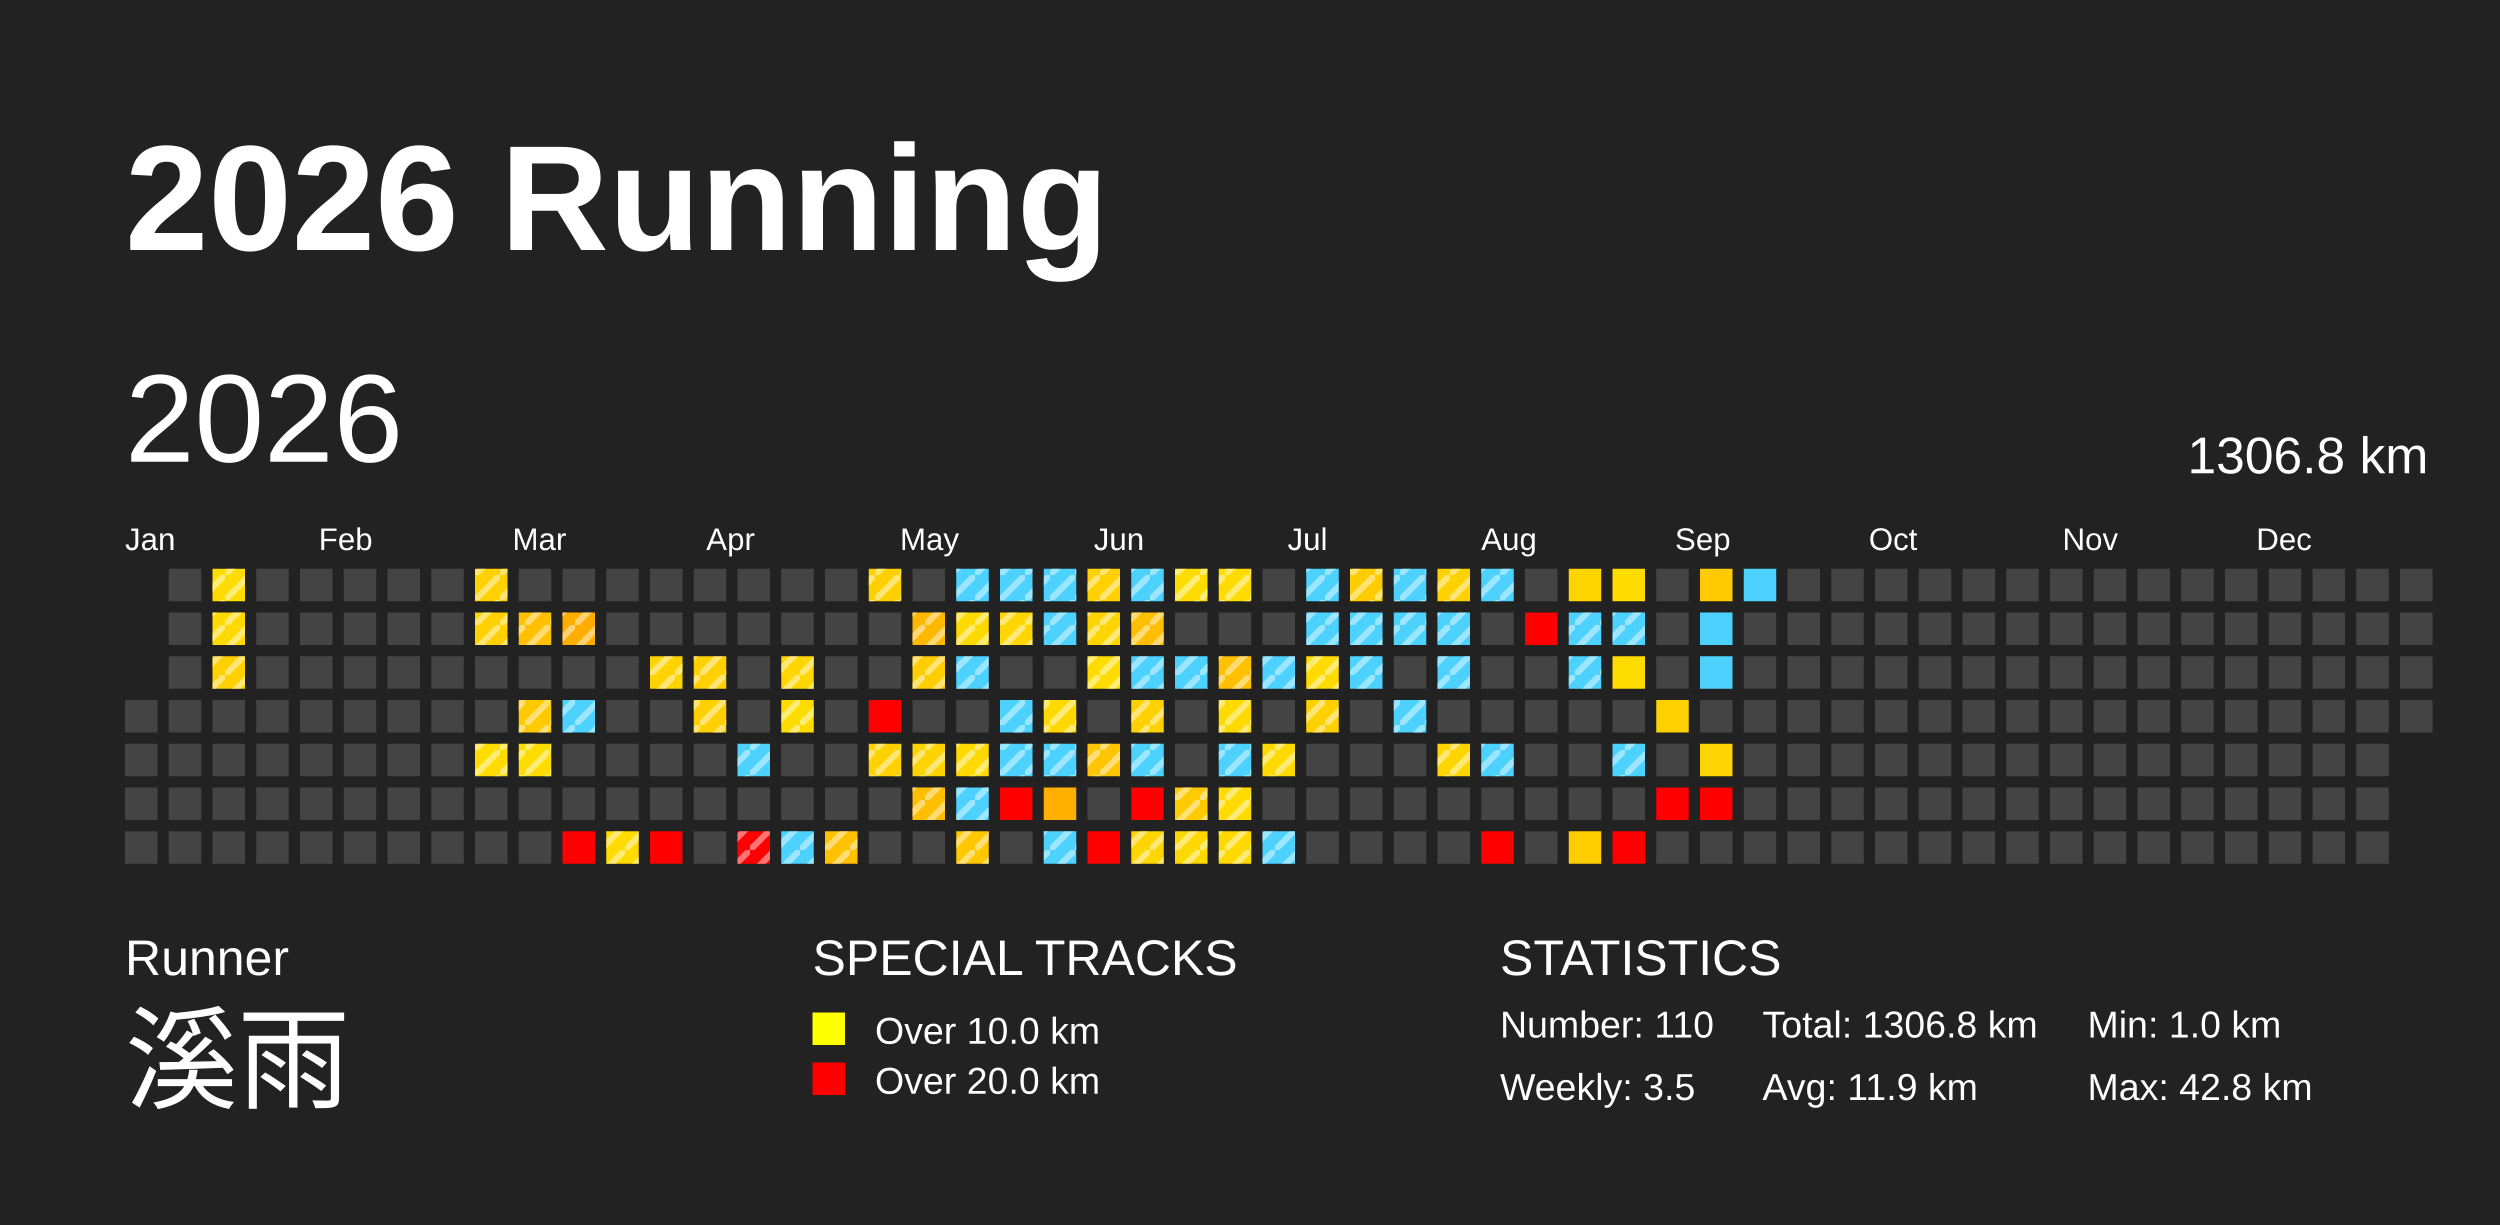
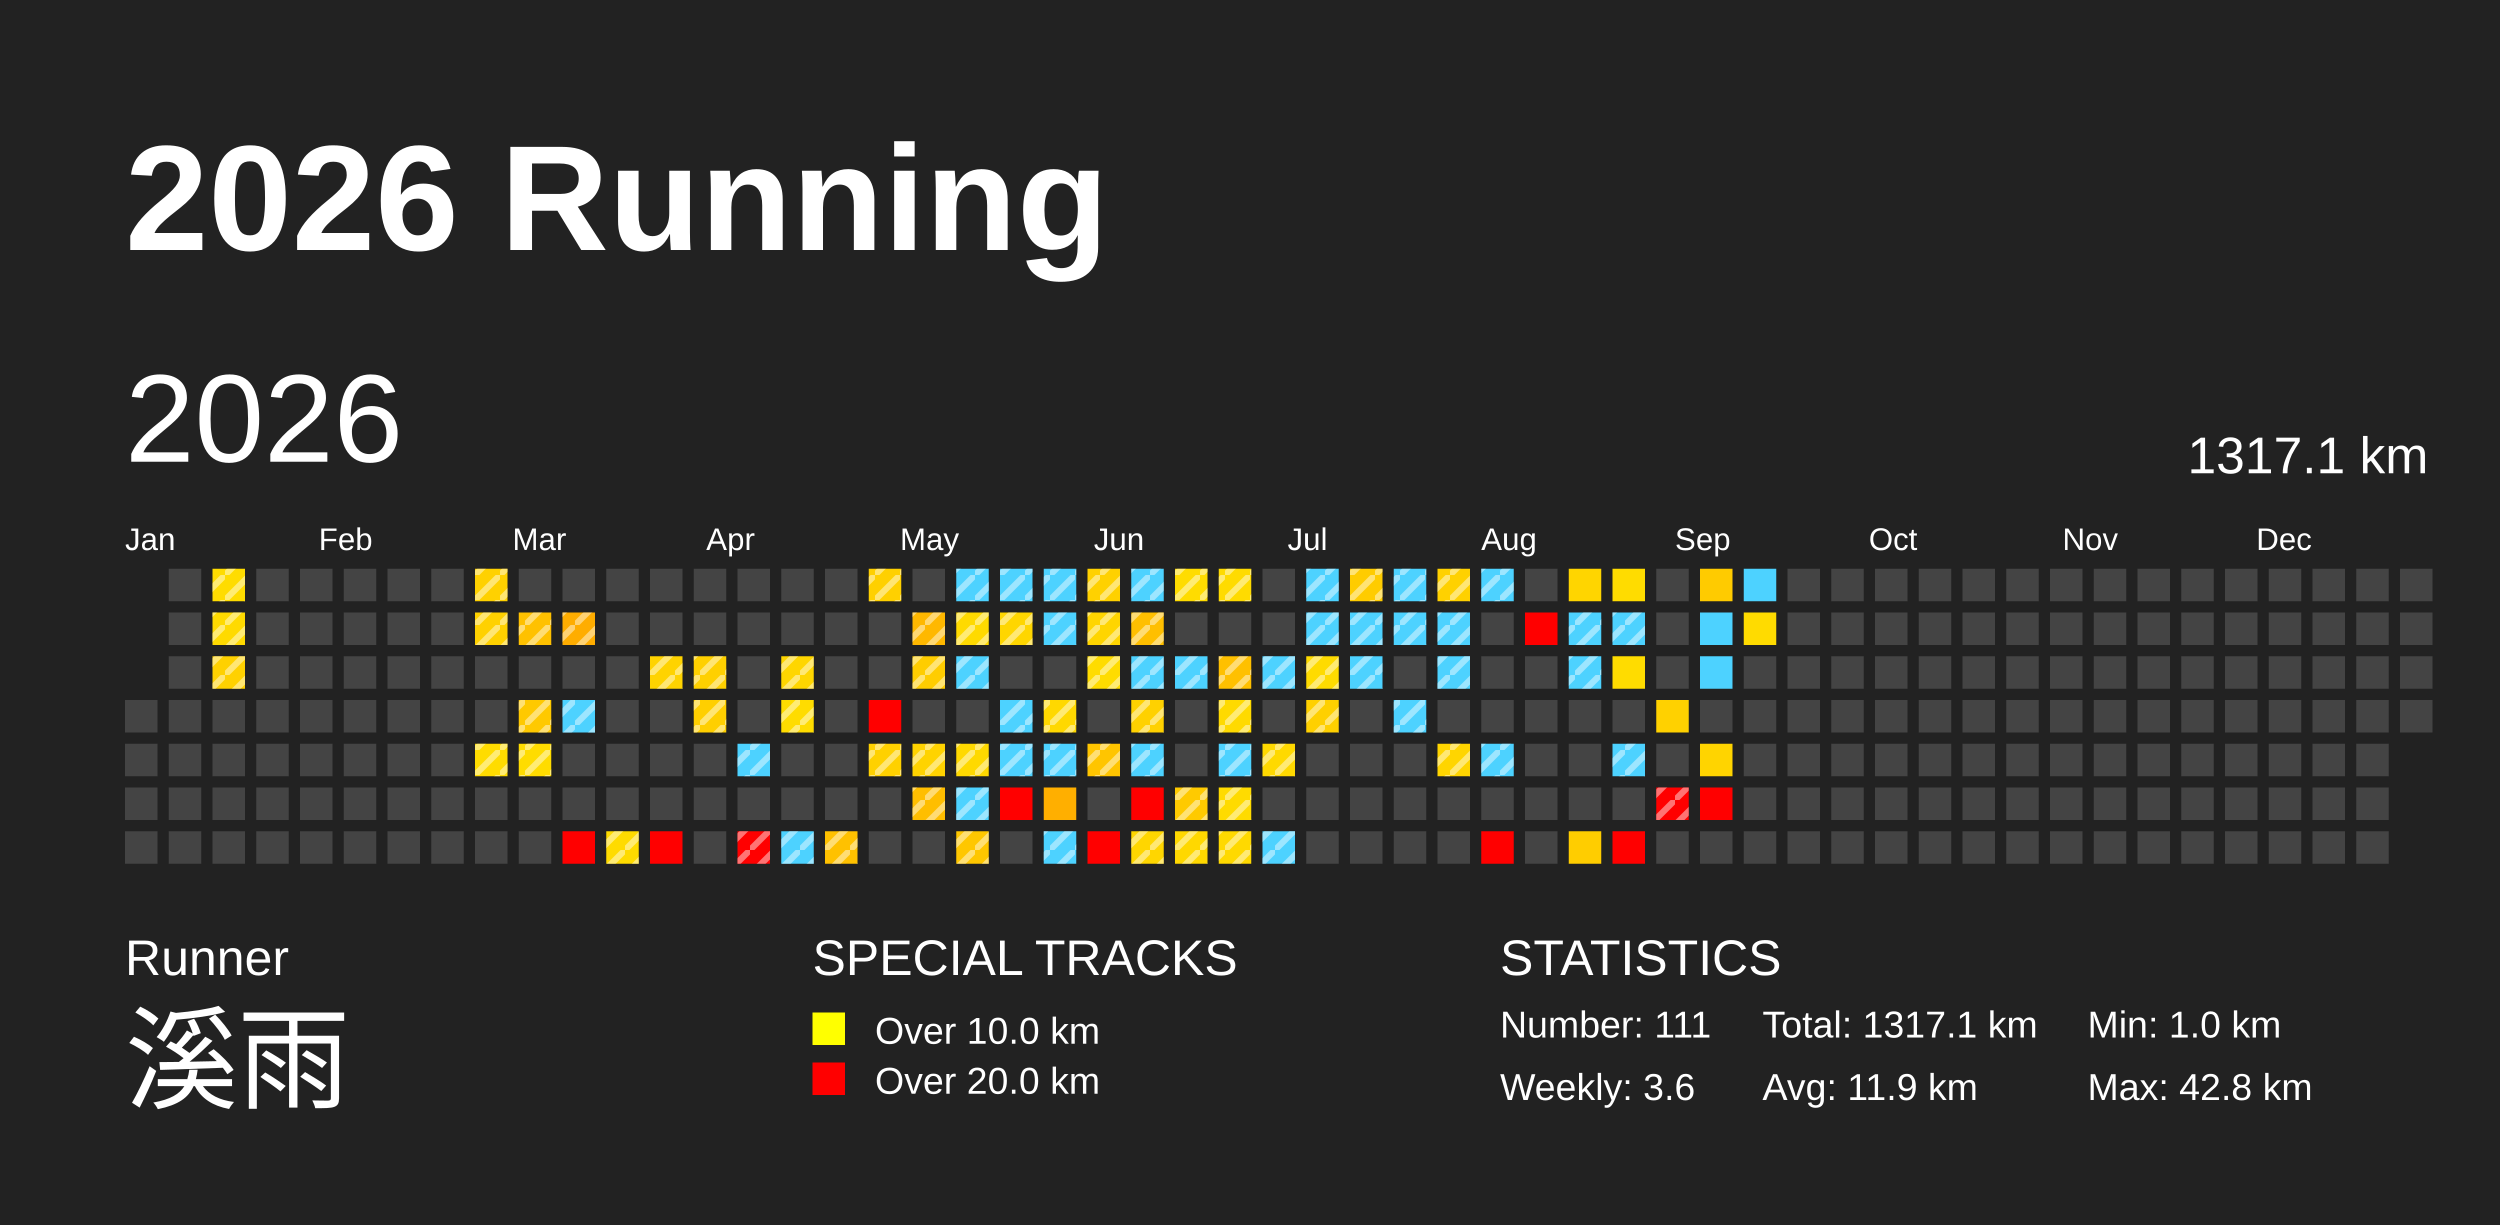
<svg xmlns="http://www.w3.org/2000/svg" baseProfile="full" height="98mm" version="1.1" viewBox="0,0,200,98" width="200mm">
  <defs>
    <pattern height="2" id="indoor-stripe" patternUnits="userSpaceOnUse" width="2">
      <line stroke="white" stroke-opacity="0.45" stroke-width="0.5" x1="0" x2="2" y1="2" y2="0" />
    </pattern>
  </defs>
  <rect fill="#222222" height="98" width="200" x="0" y="0" />
  <text fill="#FFFFFF" style="font-size:12px; font-family:Arial; font-weight:bold;" x="10" y="20">2026 Running</text>
  <text fill="#FFFFFF" style="font-size:4px; font-family:Arial" x="10" y="78">Runner</text>
  <text fill="#FFFFFF" style="font-size:9px; font-family:Arial" x="10" y="88">溪雨</text>
  <text fill="#FFFFFF" style="font-size:4px; font-family:Arial" x="65" y="78">SPECIAL TRACKS</text>
  <rect fill="yellow" height="2.6" width="2.6" x="65" y="81" />
  <text fill="#FFFFFF" style="font-size:3px; font-family:Arial" x="70" y="83.5">Over 10.0 km</text>
  <rect fill="red" height="2.6" width="2.6" x="65" y="85" />
  <text fill="#FFFFFF" style="font-size:3px; font-family:Arial" x="70" y="87.5">Over 20.0 km</text>
  <text fill="#FFFFFF" style="font-size:4px; font-family:Arial" x="120" y="78">STATISTICS</text>
-   <text fill="#FFFFFF" style="font-size:3px; font-family:Arial" x="120" y="83">Number: 110</text>
-   <text fill="#FFFFFF" style="font-size:3px; font-family:Arial" x="120" y="88">Weekly: 3.5</text>
-   <text fill="#FFFFFF" style="font-size:3px; font-family:Arial" x="141" y="83">Total: 1306.8 km</text>
+   <text fill="#FFFFFF" style="font-size:3px; font-family:Arial" x="120" y="83">Number: 111</text>
+   <text fill="#FFFFFF" style="font-size:3px; font-family:Arial" x="120" y="88">Weekly: 3.6</text>
+   <text fill="#FFFFFF" style="font-size:3px; font-family:Arial" x="141" y="83">Total: 1317.1 km</text>
  <text fill="#FFFFFF" style="font-size:3px; font-family:Arial" x="141" y="88">Avg: 11.9 km</text>
  <text fill="#FFFFFF" style="font-size:3px; font-family:Arial" x="167" y="83">Min: 1.0 km</text>
  <text fill="#FFFFFF" style="font-size:3px; font-family:Arial" x="167" y="88">Max: 42.8 km</text>
  <text dominant-baseline="hanging" fill="#FFFFFF" style="font-size:10.0px; font-family:Arial;" x="10" y="30">2026</text>
-   <text dominant-baseline="hanging" fill="#FFFFFF" style="font-size:4.125px; font-family:Arial;" x="175" y="35">1306.8 km</text>
+   <text dominant-baseline="hanging" fill="#FFFFFF" style="font-size:4.125px; font-family:Arial;" x="175" y="35">1317.1 km</text>
  <text fill="#FFFFFF" style="font-size:2.5px; font-family:Arial" x="10.0" y="44">Jan</text>
  <text fill="#FFFFFF" style="font-size:2.5px; font-family:Arial" x="25.5" y="44">Feb</text>
  <text fill="#FFFFFF" style="font-size:2.5px; font-family:Arial" x="41.0" y="44">Mar</text>
  <text fill="#FFFFFF" style="font-size:2.5px; font-family:Arial" x="56.5" y="44">Apr</text>
  <text fill="#FFFFFF" style="font-size:2.5px; font-family:Arial" x="72.0" y="44">May</text>
  <text fill="#FFFFFF" style="font-size:2.5px; font-family:Arial" x="87.5" y="44">Jun</text>
  <text fill="#FFFFFF" style="font-size:2.5px; font-family:Arial" x="103.0" y="44">Jul</text>
  <text fill="#FFFFFF" style="font-size:2.5px; font-family:Arial" x="118.5" y="44">Aug</text>
  <text fill="#FFFFFF" style="font-size:2.5px; font-family:Arial" x="134.0" y="44">Sep</text>
  <text fill="#FFFFFF" style="font-size:2.5px; font-family:Arial" x="149.5" y="44">Oct</text>
  <text fill="#FFFFFF" style="font-size:2.5px; font-family:Arial" x="165.0" y="44">Nov</text>
  <text fill="#FFFFFF" style="font-size:2.5px; font-family:Arial" x="180.5" y="44">Dec</text>
  <rect fill="#444444" height="2.6" width="2.6" x="10.0" y="56.0" />
  <rect fill="#444444" height="2.6" width="2.6" x="10.0" y="59.5" />
  <rect fill="#444444" height="2.6" width="2.6" x="10.0" y="63.0" />
  <rect fill="#444444" height="2.6" width="2.6" x="10.0" y="66.5" />
  <rect fill="#444444" height="2.6" width="2.6" x="13.5" y="45.5" />
  <rect fill="#444444" height="2.6" width="2.6" x="13.5" y="49.0" />
  <rect fill="#444444" height="2.6" width="2.6" x="13.5" y="52.5" />
  <rect fill="#444444" height="2.6" width="2.6" x="13.5" y="56.0" />
  <rect fill="#444444" height="2.6" width="2.6" x="13.5" y="59.5" />
  <rect fill="#444444" height="2.6" width="2.6" x="13.5" y="63.0" />
  <rect fill="#444444" height="2.6" width="2.6" x="13.5" y="66.5" />
  <rect fill="#ffdc00" height="2.6" width="2.6" x="17.0" y="45.5" />
  <rect fill="url(#indoor-stripe)" height="2.6" style="pointer-events: none;" width="2.6" x="17.0" y="45.5" />
  <rect fill="#ffda00" height="2.6" width="2.6" x="17.0" y="49.0" />
  <rect fill="url(#indoor-stripe)" height="2.6" style="pointer-events: none;" width="2.6" x="17.0" y="49.0" />
  <rect fill="#ffd100" height="2.6" width="2.6" x="17.0" y="52.5" />
  <rect fill="url(#indoor-stripe)" height="2.6" style="pointer-events: none;" width="2.6" x="17.0" y="52.5" />
  <rect fill="#444444" height="2.6" width="2.6" x="17.0" y="56.0" />
  <rect fill="#444444" height="2.6" width="2.6" x="17.0" y="59.5" />
  <rect fill="#444444" height="2.6" width="2.6" x="17.0" y="63.0" />
  <rect fill="#444444" height="2.6" width="2.6" x="17.0" y="66.5" />
  <rect fill="#444444" height="2.6" width="2.6" x="20.5" y="45.5" />
  <rect fill="#444444" height="2.6" width="2.6" x="20.5" y="49.0" />
  <rect fill="#444444" height="2.6" width="2.6" x="20.5" y="52.5" />
  <rect fill="#444444" height="2.6" width="2.6" x="20.5" y="56.0" />
  <rect fill="#444444" height="2.6" width="2.6" x="20.5" y="59.5" />
  <rect fill="#444444" height="2.6" width="2.6" x="20.5" y="63.0" />
  <rect fill="#444444" height="2.6" width="2.6" x="20.5" y="66.5" />
  <rect fill="#444444" height="2.6" width="2.6" x="24.0" y="45.5" />
  <rect fill="#444444" height="2.6" width="2.6" x="24.0" y="49.0" />
  <rect fill="#444444" height="2.6" width="2.6" x="24.0" y="52.5" />
  <rect fill="#444444" height="2.6" width="2.6" x="24.0" y="56.0" />
  <rect fill="#444444" height="2.6" width="2.6" x="24.0" y="59.5" />
  <rect fill="#444444" height="2.6" width="2.6" x="24.0" y="63.0" />
  <rect fill="#444444" height="2.6" width="2.6" x="24.0" y="66.5" />
  <rect fill="#444444" height="2.6" width="2.6" x="27.5" y="45.5" />
  <rect fill="#444444" height="2.6" width="2.6" x="27.5" y="49.0" />
  <rect fill="#444444" height="2.6" width="2.6" x="27.5" y="52.5" />
  <rect fill="#444444" height="2.6" width="2.6" x="27.5" y="56.0" />
  <rect fill="#444444" height="2.6" width="2.6" x="27.5" y="59.5" />
  <rect fill="#444444" height="2.6" width="2.6" x="27.5" y="63.0" />
  <rect fill="#444444" height="2.6" width="2.6" x="27.5" y="66.5" />
  <rect fill="#444444" height="2.6" width="2.6" x="31.0" y="45.5" />
  <rect fill="#444444" height="2.6" width="2.6" x="31.0" y="49.0" />
  <rect fill="#444444" height="2.6" width="2.6" x="31.0" y="52.5" />
  <rect fill="#444444" height="2.6" width="2.6" x="31.0" y="56.0" />
  <rect fill="#444444" height="2.6" width="2.6" x="31.0" y="59.5" />
  <rect fill="#444444" height="2.6" width="2.6" x="31.0" y="63.0" />
  <rect fill="#444444" height="2.6" width="2.6" x="31.0" y="66.5" />
  <rect fill="#444444" height="2.6" width="2.6" x="34.5" y="45.5" />
  <rect fill="#444444" height="2.6" width="2.6" x="34.5" y="49.0" />
  <rect fill="#444444" height="2.6" width="2.6" x="34.5" y="52.5" />
  <rect fill="#444444" height="2.6" width="2.6" x="34.5" y="56.0" />
  <rect fill="#444444" height="2.6" width="2.6" x="34.5" y="59.5" />
  <rect fill="#444444" height="2.6" width="2.6" x="34.5" y="63.0" />
  <rect fill="#444444" height="2.6" width="2.6" x="34.5" y="66.5" />
  <rect fill="#ffd100" height="2.6" width="2.6" x="38.0" y="45.5" />
  <rect fill="url(#indoor-stripe)" height="2.6" style="pointer-events: none;" width="2.6" x="38.0" y="45.5" />
  <rect fill="#ffd100" height="2.6" width="2.6" x="38.0" y="49.0" />
  <rect fill="url(#indoor-stripe)" height="2.6" style="pointer-events: none;" width="2.6" x="38.0" y="49.0" />
  <rect fill="#444444" height="2.6" width="2.6" x="38.0" y="52.5" />
  <rect fill="#444444" height="2.6" width="2.6" x="38.0" y="56.0" />
  <rect fill="#ffdc00" height="2.6" width="2.6" x="38.0" y="59.5" />
  <rect fill="url(#indoor-stripe)" height="2.6" style="pointer-events: none;" width="2.6" x="38.0" y="59.5" />
  <rect fill="#444444" height="2.6" width="2.6" x="38.0" y="63.0" />
  <rect fill="#444444" height="2.6" width="2.6" x="38.0" y="66.5" />
  <rect fill="#444444" height="2.6" width="2.6" x="41.5" y="45.5" />
  <rect fill="#ffc100" height="2.6" width="2.6" x="41.5" y="49.0" />
  <rect fill="url(#indoor-stripe)" height="2.6" style="pointer-events: none;" width="2.6" x="41.5" y="49.0" />
  <rect fill="#444444" height="2.6" width="2.6" x="41.5" y="52.5" />
  <rect fill="#ffc900" height="2.6" width="2.6" x="41.5" y="56.0" />
  <rect fill="url(#indoor-stripe)" height="2.6" style="pointer-events: none;" width="2.6" x="41.5" y="56.0" />
  <rect fill="#ffdc00" height="2.6" width="2.6" x="41.5" y="59.5" />
  <rect fill="url(#indoor-stripe)" height="2.6" style="pointer-events: none;" width="2.6" x="41.5" y="59.5" />
  <rect fill="#444444" height="2.6" width="2.6" x="41.5" y="63.0" />
  <rect fill="#444444" height="2.6" width="2.6" x="41.5" y="66.5" />
  <rect fill="#444444" height="2.6" width="2.6" x="45.0" y="45.5" />
  <rect fill="#ffad00" height="2.6" width="2.6" x="45.0" y="49.0" />
  <rect fill="url(#indoor-stripe)" height="2.6" style="pointer-events: none;" width="2.6" x="45.0" y="49.0" />
  <rect fill="#444444" height="2.6" width="2.6" x="45.0" y="52.5" />
  <rect fill="#4dd2ff" height="2.6" width="2.6" x="45.0" y="56.0" />
  <rect fill="url(#indoor-stripe)" height="2.6" style="pointer-events: none;" width="2.6" x="45.0" y="56.0" />
  <rect fill="#444444" height="2.6" width="2.6" x="45.0" y="59.5" />
  <rect fill="#444444" height="2.6" width="2.6" x="45.0" y="63.0" />
  <rect fill="red" height="2.6" width="2.6" x="45.0" y="66.5" />
  <rect fill="#444444" height="2.6" width="2.6" x="48.5" y="45.5" />
  <rect fill="#444444" height="2.6" width="2.6" x="48.5" y="49.0" />
  <rect fill="#444444" height="2.6" width="2.6" x="48.5" y="52.5" />
  <rect fill="#444444" height="2.6" width="2.6" x="48.5" y="56.0" />
  <rect fill="#444444" height="2.6" width="2.6" x="48.5" y="59.5" />
  <rect fill="#444444" height="2.6" width="2.6" x="48.5" y="63.0" />
  <rect fill="#ffdb00" height="2.6" width="2.6" x="48.5" y="66.5" />
  <rect fill="url(#indoor-stripe)" height="2.6" style="pointer-events: none;" width="2.6" x="48.5" y="66.5" />
  <rect fill="#444444" height="2.6" width="2.6" x="52.0" y="45.5" />
  <rect fill="#444444" height="2.6" width="2.6" x="52.0" y="49.0" />
  <rect fill="#ffd300" height="2.6" width="2.6" x="52.0" y="52.5" />
  <rect fill="url(#indoor-stripe)" height="2.6" style="pointer-events: none;" width="2.6" x="52.0" y="52.5" />
  <rect fill="#444444" height="2.6" width="2.6" x="52.0" y="56.0" />
  <rect fill="#444444" height="2.6" width="2.6" x="52.0" y="59.5" />
  <rect fill="#444444" height="2.6" width="2.6" x="52.0" y="63.0" />
  <rect fill="red" height="2.6" width="2.6" x="52.0" y="66.5" />
  <rect fill="#444444" height="2.6" width="2.6" x="55.5" y="45.5" />
  <rect fill="#444444" height="2.6" width="2.6" x="55.5" y="49.0" />
  <rect fill="#ffd000" height="2.6" width="2.6" x="55.5" y="52.5" />
  <rect fill="url(#indoor-stripe)" height="2.6" style="pointer-events: none;" width="2.6" x="55.5" y="52.5" />
  <rect fill="#ffcf00" height="2.6" width="2.6" x="55.5" y="56.0" />
  <rect fill="url(#indoor-stripe)" height="2.6" style="pointer-events: none;" width="2.6" x="55.5" y="56.0" />
  <rect fill="#444444" height="2.6" width="2.6" x="55.5" y="59.5" />
  <rect fill="#444444" height="2.6" width="2.6" x="55.5" y="63.0" />
  <rect fill="#444444" height="2.6" width="2.6" x="55.5" y="66.5" />
  <rect fill="#444444" height="2.6" width="2.6" x="59.0" y="45.5" />
  <rect fill="#444444" height="2.6" width="2.6" x="59.0" y="49.0" />
  <rect fill="#444444" height="2.6" width="2.6" x="59.0" y="52.5" />
  <rect fill="#444444" height="2.6" width="2.6" x="59.0" y="56.0" />
  <rect fill="#4dd2ff" height="2.6" width="2.6" x="59.0" y="59.5" />
  <rect fill="url(#indoor-stripe)" height="2.6" style="pointer-events: none;" width="2.6" x="59.0" y="59.5" />
  <rect fill="#444444" height="2.6" width="2.6" x="59.0" y="63.0" />
  <rect fill="red" height="2.6" width="2.6" x="59.0" y="66.5" />
  <rect fill="url(#indoor-stripe)" height="2.6" style="pointer-events: none;" width="2.6" x="59.0" y="66.5" />
  <rect fill="#444444" height="2.6" width="2.6" x="62.5" y="45.5" />
  <rect fill="#444444" height="2.6" width="2.6" x="62.5" y="49.0" />
  <rect fill="#ffd600" height="2.6" width="2.6" x="62.5" y="52.5" />
  <rect fill="url(#indoor-stripe)" height="2.6" style="pointer-events: none;" width="2.6" x="62.5" y="52.5" />
  <rect fill="#ffdc00" height="2.6" width="2.6" x="62.5" y="56.0" />
  <rect fill="url(#indoor-stripe)" height="2.6" style="pointer-events: none;" width="2.6" x="62.5" y="56.0" />
  <rect fill="#444444" height="2.6" width="2.6" x="62.5" y="59.5" />
  <rect fill="#444444" height="2.6" width="2.6" x="62.5" y="63.0" />
  <rect fill="#4dd2ff" height="2.6" width="2.6" x="62.5" y="66.5" />
  <rect fill="url(#indoor-stripe)" height="2.6" style="pointer-events: none;" width="2.6" x="62.5" y="66.5" />
  <rect fill="#444444" height="2.6" width="2.6" x="66.0" y="45.5" />
  <rect fill="#444444" height="2.6" width="2.6" x="66.0" y="49.0" />
  <rect fill="#444444" height="2.6" width="2.6" x="66.0" y="52.5" />
  <rect fill="#444444" height="2.6" width="2.6" x="66.0" y="56.0" />
  <rect fill="#444444" height="2.6" width="2.6" x="66.0" y="59.5" />
  <rect fill="#444444" height="2.6" width="2.6" x="66.0" y="63.0" />
  <rect fill="#ffc100" height="2.6" width="2.6" x="66.0" y="66.5" />
  <rect fill="url(#indoor-stripe)" height="2.6" style="pointer-events: none;" width="2.6" x="66.0" y="66.5" />
  <rect fill="#ffd000" height="2.6" width="2.6" x="69.5" y="45.5" />
  <rect fill="url(#indoor-stripe)" height="2.6" style="pointer-events: none;" width="2.6" x="69.5" y="45.5" />
  <rect fill="#444444" height="2.6" width="2.6" x="69.5" y="49.0" />
  <rect fill="#444444" height="2.6" width="2.6" x="69.5" y="52.5" />
  <rect fill="red" height="2.6" width="2.6" x="69.5" y="56.0" />
  <rect fill="#ffd100" height="2.6" width="2.6" x="69.5" y="59.5" />
  <rect fill="url(#indoor-stripe)" height="2.6" style="pointer-events: none;" width="2.6" x="69.5" y="59.5" />
  <rect fill="#444444" height="2.6" width="2.6" x="69.5" y="63.0" />
  <rect fill="#444444" height="2.6" width="2.6" x="69.5" y="66.5" />
  <rect fill="#444444" height="2.6" width="2.6" x="73.0" y="45.5" />
  <rect fill="#ffb800" height="2.6" width="2.6" x="73.0" y="49.0" />
  <rect fill="url(#indoor-stripe)" height="2.6" style="pointer-events: none;" width="2.6" x="73.0" y="49.0" />
  <rect fill="#ffcd00" height="2.6" width="2.6" x="73.0" y="52.5" />
  <rect fill="url(#indoor-stripe)" height="2.6" style="pointer-events: none;" width="2.6" x="73.0" y="52.5" />
  <rect fill="#444444" height="2.6" width="2.6" x="73.0" y="56.0" />
  <rect fill="#ffd300" height="2.6" width="2.6" x="73.0" y="59.5" />
  <rect fill="url(#indoor-stripe)" height="2.6" style="pointer-events: none;" width="2.6" x="73.0" y="59.5" />
  <rect fill="#ffbe00" height="2.6" width="2.6" x="73.0" y="63.0" />
  <rect fill="url(#indoor-stripe)" height="2.6" style="pointer-events: none;" width="2.6" x="73.0" y="63.0" />
  <rect fill="#444444" height="2.6" width="2.6" x="73.0" y="66.5" />
  <rect fill="#4dd2ff" height="2.6" width="2.6" x="76.5" y="45.5" />
  <rect fill="url(#indoor-stripe)" height="2.6" style="pointer-events: none;" width="2.6" x="76.5" y="45.5" />
  <rect fill="#ffda00" height="2.6" width="2.6" x="76.5" y="49.0" />
  <rect fill="url(#indoor-stripe)" height="2.6" style="pointer-events: none;" width="2.6" x="76.5" y="49.0" />
  <rect fill="#4dd2ff" height="2.6" width="2.6" x="76.5" y="52.5" />
  <rect fill="url(#indoor-stripe)" height="2.6" style="pointer-events: none;" width="2.6" x="76.5" y="52.5" />
  <rect fill="#444444" height="2.6" width="2.6" x="76.5" y="56.0" />
  <rect fill="#ffd900" height="2.6" width="2.6" x="76.5" y="59.5" />
  <rect fill="url(#indoor-stripe)" height="2.6" style="pointer-events: none;" width="2.6" x="76.5" y="59.5" />
  <rect fill="#4dd2ff" height="2.6" width="2.6" x="76.5" y="63.0" />
  <rect fill="url(#indoor-stripe)" height="2.6" style="pointer-events: none;" width="2.6" x="76.5" y="63.0" />
  <rect fill="#ffc700" height="2.6" width="2.6" x="76.5" y="66.5" />
  <rect fill="url(#indoor-stripe)" height="2.6" style="pointer-events: none;" width="2.6" x="76.5" y="66.5" />
  <rect fill="#4dd2ff" height="2.6" width="2.6" x="80.0" y="45.5" />
  <rect fill="url(#indoor-stripe)" height="2.6" style="pointer-events: none;" width="2.6" x="80.0" y="45.5" />
  <rect fill="#ffd600" height="2.6" width="2.6" x="80.0" y="49.0" />
  <rect fill="url(#indoor-stripe)" height="2.6" style="pointer-events: none;" width="2.6" x="80.0" y="49.0" />
  <rect fill="#444444" height="2.6" width="2.6" x="80.0" y="52.5" />
  <rect fill="#4dd2ff" height="2.6" width="2.6" x="80.0" y="56.0" />
  <rect fill="url(#indoor-stripe)" height="2.6" style="pointer-events: none;" width="2.6" x="80.0" y="56.0" />
  <rect fill="#4dd2ff" height="2.6" width="2.6" x="80.0" y="59.5" />
  <rect fill="url(#indoor-stripe)" height="2.6" style="pointer-events: none;" width="2.6" x="80.0" y="59.5" />
  <rect fill="red" height="2.6" width="2.6" x="80.0" y="63.0" />
  <rect fill="#444444" height="2.6" width="2.6" x="80.0" y="66.5" />
  <rect fill="#4dd2ff" height="2.6" width="2.6" x="83.5" y="45.5" />
  <rect fill="url(#indoor-stripe)" height="2.6" style="pointer-events: none;" width="2.6" x="83.5" y="45.5" />
  <rect fill="#4dd2ff" height="2.6" width="2.6" x="83.5" y="49.0" />
  <rect fill="url(#indoor-stripe)" height="2.6" style="pointer-events: none;" width="2.6" x="83.5" y="49.0" />
  <rect fill="#444444" height="2.6" width="2.6" x="83.5" y="52.5" />
  <rect fill="#ffd800" height="2.6" width="2.6" x="83.5" y="56.0" />
  <rect fill="url(#indoor-stripe)" height="2.6" style="pointer-events: none;" width="2.6" x="83.5" y="56.0" />
  <rect fill="#4dd2ff" height="2.6" width="2.6" x="83.5" y="59.5" />
  <rect fill="url(#indoor-stripe)" height="2.6" style="pointer-events: none;" width="2.6" x="83.5" y="59.5" />
  <rect fill="#ffaf00" height="2.6" width="2.6" x="83.5" y="63.0" />
  <rect fill="#4dd2ff" height="2.6" width="2.6" x="83.5" y="66.5" />
  <rect fill="url(#indoor-stripe)" height="2.6" style="pointer-events: none;" width="2.6" x="83.5" y="66.5" />
  <rect fill="#ffd100" height="2.6" width="2.6" x="87.0" y="45.5" />
  <rect fill="url(#indoor-stripe)" height="2.6" style="pointer-events: none;" width="2.6" x="87.0" y="45.5" />
  <rect fill="#ffd500" height="2.6" width="2.6" x="87.0" y="49.0" />
  <rect fill="url(#indoor-stripe)" height="2.6" style="pointer-events: none;" width="2.6" x="87.0" y="49.0" />
  <rect fill="#ffdc00" height="2.6" width="2.6" x="87.0" y="52.5" />
  <rect fill="url(#indoor-stripe)" height="2.6" style="pointer-events: none;" width="2.6" x="87.0" y="52.5" />
  <rect fill="#444444" height="2.6" width="2.6" x="87.0" y="56.0" />
  <rect fill="#ffc500" height="2.6" width="2.6" x="87.0" y="59.5" />
  <rect fill="url(#indoor-stripe)" height="2.6" style="pointer-events: none;" width="2.6" x="87.0" y="59.5" />
  <rect fill="#444444" height="2.6" width="2.6" x="87.0" y="63.0" />
  <rect fill="red" height="2.6" width="2.6" x="87.0" y="66.5" />
  <rect fill="#4dd2ff" height="2.6" width="2.6" x="90.5" y="45.5" />
  <rect fill="url(#indoor-stripe)" height="2.6" style="pointer-events: none;" width="2.6" x="90.5" y="45.5" />
  <rect fill="#ffbf00" height="2.6" width="2.6" x="90.5" y="49.0" />
  <rect fill="url(#indoor-stripe)" height="2.6" style="pointer-events: none;" width="2.6" x="90.5" y="49.0" />
  <rect fill="#4dd2ff" height="2.6" width="2.6" x="90.5" y="52.5" />
  <rect fill="url(#indoor-stripe)" height="2.6" style="pointer-events: none;" width="2.6" x="90.5" y="52.5" />
  <rect fill="#ffd100" height="2.6" width="2.6" x="90.5" y="56.0" />
  <rect fill="url(#indoor-stripe)" height="2.6" style="pointer-events: none;" width="2.6" x="90.5" y="56.0" />
  <rect fill="#4dd2ff" height="2.6" width="2.6" x="90.5" y="59.5" />
  <rect fill="url(#indoor-stripe)" height="2.6" style="pointer-events: none;" width="2.6" x="90.5" y="59.5" />
  <rect fill="red" height="2.6" width="2.6" x="90.5" y="63.0" />
  <rect fill="#ffd600" height="2.6" width="2.6" x="90.5" y="66.5" />
  <rect fill="url(#indoor-stripe)" height="2.6" style="pointer-events: none;" width="2.6" x="90.5" y="66.5" />
  <rect fill="#ffdc00" height="2.6" width="2.6" x="94.0" y="45.5" />
  <rect fill="url(#indoor-stripe)" height="2.6" style="pointer-events: none;" width="2.6" x="94.0" y="45.5" />
  <rect fill="#444444" height="2.6" width="2.6" x="94.0" y="49.0" />
  <rect fill="#4dd2ff" height="2.6" width="2.6" x="94.0" y="52.5" />
  <rect fill="url(#indoor-stripe)" height="2.6" style="pointer-events: none;" width="2.6" x="94.0" y="52.5" />
  <rect fill="#444444" height="2.6" width="2.6" x="94.0" y="56.0" />
  <rect fill="#444444" height="2.6" width="2.6" x="94.0" y="59.5" />
  <rect fill="#ffca00" height="2.6" width="2.6" x="94.0" y="63.0" />
  <rect fill="url(#indoor-stripe)" height="2.6" style="pointer-events: none;" width="2.6" x="94.0" y="63.0" />
  <rect fill="#ffd800" height="2.6" width="2.6" x="94.0" y="66.5" />
  <rect fill="url(#indoor-stripe)" height="2.6" style="pointer-events: none;" width="2.6" x="94.0" y="66.5" />
  <rect fill="#ffdb00" height="2.6" width="2.6" x="97.5" y="45.5" />
  <rect fill="url(#indoor-stripe)" height="2.6" style="pointer-events: none;" width="2.6" x="97.5" y="45.5" />
  <rect fill="#444444" height="2.6" width="2.6" x="97.5" y="49.0" />
  <rect fill="#ffc000" height="2.6" width="2.6" x="97.5" y="52.5" />
  <rect fill="url(#indoor-stripe)" height="2.6" style="pointer-events: none;" width="2.6" x="97.5" y="52.5" />
  <rect fill="#ffda00" height="2.6" width="2.6" x="97.5" y="56.0" />
  <rect fill="url(#indoor-stripe)" height="2.6" style="pointer-events: none;" width="2.6" x="97.5" y="56.0" />
  <rect fill="#4dd2ff" height="2.6" width="2.6" x="97.5" y="59.5" />
  <rect fill="url(#indoor-stripe)" height="2.6" style="pointer-events: none;" width="2.6" x="97.5" y="59.5" />
  <rect fill="#ffdb00" height="2.6" width="2.6" x="97.5" y="63.0" />
  <rect fill="url(#indoor-stripe)" height="2.6" style="pointer-events: none;" width="2.6" x="97.5" y="63.0" />
  <rect fill="#ffd900" height="2.6" width="2.6" x="97.5" y="66.5" />
  <rect fill="url(#indoor-stripe)" height="2.6" style="pointer-events: none;" width="2.6" x="97.5" y="66.5" />
  <rect fill="#444444" height="2.6" width="2.6" x="101.0" y="45.5" />
  <rect fill="#444444" height="2.6" width="2.6" x="101.0" y="49.0" />
  <rect fill="#4dd2ff" height="2.6" width="2.6" x="101.0" y="52.5" />
  <rect fill="url(#indoor-stripe)" height="2.6" style="pointer-events: none;" width="2.6" x="101.0" y="52.5" />
  <rect fill="#444444" height="2.6" width="2.6" x="101.0" y="56.0" />
  <rect fill="#ffd900" height="2.6" width="2.6" x="101.0" y="59.5" />
  <rect fill="url(#indoor-stripe)" height="2.6" style="pointer-events: none;" width="2.6" x="101.0" y="59.5" />
  <rect fill="#444444" height="2.6" width="2.6" x="101.0" y="63.0" />
  <rect fill="#4dd2ff" height="2.6" width="2.6" x="101.0" y="66.5" />
  <rect fill="url(#indoor-stripe)" height="2.6" style="pointer-events: none;" width="2.6" x="101.0" y="66.5" />
  <rect fill="#4dd2ff" height="2.6" width="2.6" x="104.5" y="45.5" />
  <rect fill="url(#indoor-stripe)" height="2.6" style="pointer-events: none;" width="2.6" x="104.5" y="45.5" />
  <rect fill="#4dd2ff" height="2.6" width="2.6" x="104.5" y="49.0" />
  <rect fill="url(#indoor-stripe)" height="2.6" style="pointer-events: none;" width="2.6" x="104.5" y="49.0" />
  <rect fill="#ffdb00" height="2.6" width="2.6" x="104.5" y="52.5" />
  <rect fill="url(#indoor-stripe)" height="2.6" style="pointer-events: none;" width="2.6" x="104.5" y="52.5" />
  <rect fill="#ffd000" height="2.6" width="2.6" x="104.5" y="56.0" />
  <rect fill="url(#indoor-stripe)" height="2.6" style="pointer-events: none;" width="2.6" x="104.5" y="56.0" />
  <rect fill="#444444" height="2.6" width="2.6" x="104.5" y="59.5" />
  <rect fill="#444444" height="2.6" width="2.6" x="104.5" y="63.0" />
  <rect fill="#444444" height="2.6" width="2.6" x="104.5" y="66.5" />
  <rect fill="#ffcc00" height="2.6" width="2.6" x="108.0" y="45.5" />
  <rect fill="url(#indoor-stripe)" height="2.6" style="pointer-events: none;" width="2.6" x="108.0" y="45.5" />
  <rect fill="#4dd2ff" height="2.6" width="2.6" x="108.0" y="49.0" />
  <rect fill="url(#indoor-stripe)" height="2.6" style="pointer-events: none;" width="2.6" x="108.0" y="49.0" />
  <rect fill="#4dd2ff" height="2.6" width="2.6" x="108.0" y="52.5" />
  <rect fill="url(#indoor-stripe)" height="2.6" style="pointer-events: none;" width="2.6" x="108.0" y="52.5" />
  <rect fill="#444444" height="2.6" width="2.6" x="108.0" y="56.0" />
  <rect fill="#444444" height="2.6" width="2.6" x="108.0" y="59.5" />
  <rect fill="#444444" height="2.6" width="2.6" x="108.0" y="63.0" />
  <rect fill="#444444" height="2.6" width="2.6" x="108.0" y="66.5" />
  <rect fill="#4dd2ff" height="2.6" width="2.6" x="111.5" y="45.5" />
  <rect fill="url(#indoor-stripe)" height="2.6" style="pointer-events: none;" width="2.6" x="111.5" y="45.5" />
  <rect fill="#4dd2ff" height="2.6" width="2.6" x="111.5" y="49.0" />
  <rect fill="url(#indoor-stripe)" height="2.6" style="pointer-events: none;" width="2.6" x="111.5" y="49.0" />
  <rect fill="#444444" height="2.6" width="2.6" x="111.5" y="52.5" />
  <rect fill="#4dd2ff" height="2.6" width="2.6" x="111.5" y="56.0" />
  <rect fill="url(#indoor-stripe)" height="2.6" style="pointer-events: none;" width="2.6" x="111.5" y="56.0" />
  <rect fill="#444444" height="2.6" width="2.6" x="111.5" y="59.5" />
  <rect fill="#444444" height="2.6" width="2.6" x="111.5" y="63.0" />
  <rect fill="#444444" height="2.6" width="2.6" x="111.5" y="66.5" />
  <rect fill="#ffd100" height="2.6" width="2.6" x="115.0" y="45.5" />
  <rect fill="url(#indoor-stripe)" height="2.6" style="pointer-events: none;" width="2.6" x="115.0" y="45.5" />
  <rect fill="#4dd2ff" height="2.6" width="2.6" x="115.0" y="49.0" />
  <rect fill="url(#indoor-stripe)" height="2.6" style="pointer-events: none;" width="2.6" x="115.0" y="49.0" />
  <rect fill="#4dd2ff" height="2.6" width="2.6" x="115.0" y="52.5" />
  <rect fill="url(#indoor-stripe)" height="2.6" style="pointer-events: none;" width="2.6" x="115.0" y="52.5" />
  <rect fill="#444444" height="2.6" width="2.6" x="115.0" y="56.0" />
  <rect fill="#ffd500" height="2.6" width="2.6" x="115.0" y="59.5" />
  <rect fill="url(#indoor-stripe)" height="2.6" style="pointer-events: none;" width="2.6" x="115.0" y="59.5" />
  <rect fill="#444444" height="2.6" width="2.6" x="115.0" y="63.0" />
  <rect fill="#444444" height="2.6" width="2.6" x="115.0" y="66.5" />
  <rect fill="#4dd2ff" height="2.6" width="2.6" x="118.5" y="45.5" />
  <rect fill="url(#indoor-stripe)" height="2.6" style="pointer-events: none;" width="2.6" x="118.5" y="45.5" />
  <rect fill="#444444" height="2.6" width="2.6" x="118.5" y="49.0" />
  <rect fill="#444444" height="2.6" width="2.6" x="118.5" y="52.5" />
  <rect fill="#444444" height="2.6" width="2.6" x="118.5" y="56.0" />
  <rect fill="#4dd2ff" height="2.6" width="2.6" x="118.5" y="59.5" />
  <rect fill="url(#indoor-stripe)" height="2.6" style="pointer-events: none;" width="2.6" x="118.5" y="59.5" />
  <rect fill="#444444" height="2.6" width="2.6" x="118.5" y="63.0" />
  <rect fill="red" height="2.6" width="2.6" x="118.5" y="66.5" />
  <rect fill="#444444" height="2.6" width="2.6" x="122.0" y="45.5" />
  <rect fill="red" height="2.6" width="2.6" x="122.0" y="49.0" />
  <rect fill="#444444" height="2.6" width="2.6" x="122.0" y="52.5" />
  <rect fill="#444444" height="2.6" width="2.6" x="122.0" y="56.0" />
  <rect fill="#444444" height="2.6" width="2.6" x="122.0" y="59.5" />
  <rect fill="#444444" height="2.6" width="2.6" x="122.0" y="63.0" />
  <rect fill="#444444" height="2.6" width="2.6" x="122.0" y="66.5" />
  <rect fill="#ffd500" height="2.6" width="2.6" x="125.5" y="45.5" />
  <rect fill="#4dd2ff" height="2.6" width="2.6" x="125.5" y="49.0" />
  <rect fill="url(#indoor-stripe)" height="2.6" style="pointer-events: none;" width="2.6" x="125.5" y="49.0" />
  <rect fill="#4dd2ff" height="2.6" width="2.6" x="125.5" y="52.5" />
  <rect fill="url(#indoor-stripe)" height="2.6" style="pointer-events: none;" width="2.6" x="125.5" y="52.5" />
  <rect fill="#444444" height="2.6" width="2.6" x="125.5" y="56.0" />
  <rect fill="#444444" height="2.6" width="2.6" x="125.5" y="59.5" />
  <rect fill="#444444" height="2.6" width="2.6" x="125.5" y="63.0" />
  <rect fill="#ffcd00" height="2.6" width="2.6" x="125.5" y="66.5" />
  <rect fill="#ffdc00" height="2.6" width="2.6" x="129.0" y="45.5" />
  <rect fill="#4dd2ff" height="2.6" width="2.6" x="129.0" y="49.0" />
  <rect fill="url(#indoor-stripe)" height="2.6" style="pointer-events: none;" width="2.6" x="129.0" y="49.0" />
  <rect fill="#ffdc00" height="2.6" width="2.6" x="129.0" y="52.5" />
  <rect fill="#444444" height="2.6" width="2.6" x="129.0" y="56.0" />
  <rect fill="#4dd2ff" height="2.6" width="2.6" x="129.0" y="59.5" />
  <rect fill="url(#indoor-stripe)" height="2.6" style="pointer-events: none;" width="2.6" x="129.0" y="59.5" />
  <rect fill="#444444" height="2.6" width="2.6" x="129.0" y="63.0" />
  <rect fill="red" height="2.6" width="2.6" x="129.0" y="66.5" />
  <rect fill="#444444" height="2.6" width="2.6" x="132.5" y="45.5" />
  <rect fill="#444444" height="2.6" width="2.6" x="132.5" y="49.0" />
  <rect fill="#444444" height="2.6" width="2.6" x="132.5" y="52.5" />
  <rect fill="#ffd100" height="2.6" width="2.6" x="132.5" y="56.0" />
  <rect fill="#444444" height="2.6" width="2.6" x="132.5" y="59.5" />
  <rect fill="red" height="2.6" width="2.6" x="132.5" y="63.0" />
+   <rect fill="url(#indoor-stripe)" height="2.6" style="pointer-events: none;" width="2.6" x="132.5" y="63.0" />
  <rect fill="#444444" height="2.6" width="2.6" x="132.5" y="66.5" />
  <rect fill="#ffcb00" height="2.6" width="2.6" x="136.0" y="45.5" />
  <rect fill="#4dd2ff" height="2.6" width="2.6" x="136.0" y="49.0" />
  <rect fill="#4dd2ff" height="2.6" width="2.6" x="136.0" y="52.5" />
  <rect fill="#444444" height="2.6" width="2.6" x="136.0" y="56.0" />
  <rect fill="#ffd400" height="2.6" width="2.6" x="136.0" y="59.5" />
  <rect fill="red" height="2.6" width="2.6" x="136.0" y="63.0" />
  <rect fill="#444444" height="2.6" width="2.6" x="136.0" y="66.5" />
  <rect fill="#4dd2ff" height="2.6" width="2.6" x="139.5" y="45.5" />
-   <rect fill="#444444" height="2.6" width="2.6" x="139.5" y="49.0" />
+   <rect fill="#ffdb00" height="2.6" width="2.6" x="139.5" y="49.0" />
  <rect fill="#444444" height="2.6" width="2.6" x="139.5" y="52.5" />
  <rect fill="#444444" height="2.6" width="2.6" x="139.5" y="56.0" />
  <rect fill="#444444" height="2.6" width="2.6" x="139.5" y="59.5" />
  <rect fill="#444444" height="2.6" width="2.6" x="139.5" y="63.0" />
  <rect fill="#444444" height="2.6" width="2.6" x="139.5" y="66.5" />
  <rect fill="#444444" height="2.6" width="2.6" x="143.0" y="45.5" />
  <rect fill="#444444" height="2.6" width="2.6" x="143.0" y="49.0" />
  <rect fill="#444444" height="2.6" width="2.6" x="143.0" y="52.5" />
  <rect fill="#444444" height="2.6" width="2.6" x="143.0" y="56.0" />
  <rect fill="#444444" height="2.6" width="2.6" x="143.0" y="59.5" />
  <rect fill="#444444" height="2.6" width="2.6" x="143.0" y="63.0" />
  <rect fill="#444444" height="2.6" width="2.6" x="143.0" y="66.5" />
  <rect fill="#444444" height="2.6" width="2.6" x="146.5" y="45.5" />
  <rect fill="#444444" height="2.6" width="2.6" x="146.5" y="49.0" />
  <rect fill="#444444" height="2.6" width="2.6" x="146.5" y="52.5" />
  <rect fill="#444444" height="2.6" width="2.6" x="146.5" y="56.0" />
  <rect fill="#444444" height="2.6" width="2.6" x="146.5" y="59.5" />
  <rect fill="#444444" height="2.6" width="2.6" x="146.5" y="63.0" />
  <rect fill="#444444" height="2.6" width="2.6" x="146.5" y="66.5" />
  <rect fill="#444444" height="2.6" width="2.6" x="150.0" y="45.5" />
  <rect fill="#444444" height="2.6" width="2.6" x="150.0" y="49.0" />
  <rect fill="#444444" height="2.6" width="2.6" x="150.0" y="52.5" />
  <rect fill="#444444" height="2.6" width="2.6" x="150.0" y="56.0" />
  <rect fill="#444444" height="2.6" width="2.6" x="150.0" y="59.5" />
  <rect fill="#444444" height="2.6" width="2.6" x="150.0" y="63.0" />
  <rect fill="#444444" height="2.6" width="2.6" x="150.0" y="66.5" />
  <rect fill="#444444" height="2.6" width="2.6" x="153.5" y="45.5" />
  <rect fill="#444444" height="2.6" width="2.6" x="153.5" y="49.0" />
  <rect fill="#444444" height="2.6" width="2.6" x="153.5" y="52.5" />
  <rect fill="#444444" height="2.6" width="2.6" x="153.5" y="56.0" />
  <rect fill="#444444" height="2.6" width="2.6" x="153.5" y="59.5" />
  <rect fill="#444444" height="2.6" width="2.6" x="153.5" y="63.0" />
  <rect fill="#444444" height="2.6" width="2.6" x="153.5" y="66.5" />
  <rect fill="#444444" height="2.6" width="2.6" x="157.0" y="45.5" />
  <rect fill="#444444" height="2.6" width="2.6" x="157.0" y="49.0" />
  <rect fill="#444444" height="2.6" width="2.6" x="157.0" y="52.5" />
  <rect fill="#444444" height="2.6" width="2.6" x="157.0" y="56.0" />
  <rect fill="#444444" height="2.6" width="2.6" x="157.0" y="59.5" />
  <rect fill="#444444" height="2.6" width="2.6" x="157.0" y="63.0" />
  <rect fill="#444444" height="2.6" width="2.6" x="157.0" y="66.5" />
  <rect fill="#444444" height="2.6" width="2.6" x="160.5" y="45.5" />
  <rect fill="#444444" height="2.6" width="2.6" x="160.5" y="49.0" />
  <rect fill="#444444" height="2.6" width="2.6" x="160.5" y="52.5" />
  <rect fill="#444444" height="2.6" width="2.6" x="160.5" y="56.0" />
  <rect fill="#444444" height="2.6" width="2.6" x="160.5" y="59.5" />
  <rect fill="#444444" height="2.6" width="2.6" x="160.5" y="63.0" />
  <rect fill="#444444" height="2.6" width="2.6" x="160.5" y="66.5" />
  <rect fill="#444444" height="2.6" width="2.6" x="164.0" y="45.5" />
  <rect fill="#444444" height="2.6" width="2.6" x="164.0" y="49.0" />
  <rect fill="#444444" height="2.6" width="2.6" x="164.0" y="52.5" />
  <rect fill="#444444" height="2.6" width="2.6" x="164.0" y="56.0" />
  <rect fill="#444444" height="2.6" width="2.6" x="164.0" y="59.5" />
  <rect fill="#444444" height="2.6" width="2.6" x="164.0" y="63.0" />
  <rect fill="#444444" height="2.6" width="2.6" x="164.0" y="66.5" />
  <rect fill="#444444" height="2.6" width="2.6" x="167.5" y="45.5" />
  <rect fill="#444444" height="2.6" width="2.6" x="167.5" y="49.0" />
  <rect fill="#444444" height="2.6" width="2.6" x="167.5" y="52.5" />
  <rect fill="#444444" height="2.6" width="2.6" x="167.5" y="56.0" />
  <rect fill="#444444" height="2.6" width="2.6" x="167.5" y="59.5" />
  <rect fill="#444444" height="2.6" width="2.6" x="167.5" y="63.0" />
  <rect fill="#444444" height="2.6" width="2.6" x="167.5" y="66.5" />
  <rect fill="#444444" height="2.6" width="2.6" x="171.0" y="45.5" />
  <rect fill="#444444" height="2.6" width="2.6" x="171.0" y="49.0" />
  <rect fill="#444444" height="2.6" width="2.6" x="171.0" y="52.5" />
  <rect fill="#444444" height="2.6" width="2.6" x="171.0" y="56.0" />
  <rect fill="#444444" height="2.6" width="2.6" x="171.0" y="59.5" />
  <rect fill="#444444" height="2.6" width="2.6" x="171.0" y="63.0" />
  <rect fill="#444444" height="2.6" width="2.6" x="171.0" y="66.5" />
  <rect fill="#444444" height="2.6" width="2.6" x="174.5" y="45.5" />
  <rect fill="#444444" height="2.6" width="2.6" x="174.5" y="49.0" />
  <rect fill="#444444" height="2.6" width="2.6" x="174.5" y="52.5" />
  <rect fill="#444444" height="2.6" width="2.6" x="174.5" y="56.0" />
  <rect fill="#444444" height="2.6" width="2.6" x="174.5" y="59.5" />
  <rect fill="#444444" height="2.6" width="2.6" x="174.5" y="63.0" />
  <rect fill="#444444" height="2.6" width="2.6" x="174.5" y="66.5" />
  <rect fill="#444444" height="2.6" width="2.6" x="178.0" y="45.5" />
  <rect fill="#444444" height="2.6" width="2.6" x="178.0" y="49.0" />
  <rect fill="#444444" height="2.6" width="2.6" x="178.0" y="52.5" />
  <rect fill="#444444" height="2.6" width="2.6" x="178.0" y="56.0" />
  <rect fill="#444444" height="2.6" width="2.6" x="178.0" y="59.5" />
  <rect fill="#444444" height="2.6" width="2.6" x="178.0" y="63.0" />
  <rect fill="#444444" height="2.6" width="2.6" x="178.0" y="66.5" />
  <rect fill="#444444" height="2.6" width="2.6" x="181.5" y="45.5" />
  <rect fill="#444444" height="2.6" width="2.6" x="181.5" y="49.0" />
  <rect fill="#444444" height="2.6" width="2.6" x="181.5" y="52.5" />
  <rect fill="#444444" height="2.6" width="2.6" x="181.5" y="56.0" />
  <rect fill="#444444" height="2.6" width="2.6" x="181.5" y="59.5" />
  <rect fill="#444444" height="2.6" width="2.6" x="181.5" y="63.0" />
  <rect fill="#444444" height="2.6" width="2.6" x="181.5" y="66.5" />
  <rect fill="#444444" height="2.6" width="2.6" x="185.0" y="45.5" />
  <rect fill="#444444" height="2.6" width="2.6" x="185.0" y="49.0" />
  <rect fill="#444444" height="2.6" width="2.6" x="185.0" y="52.5" />
  <rect fill="#444444" height="2.6" width="2.6" x="185.0" y="56.0" />
  <rect fill="#444444" height="2.6" width="2.6" x="185.0" y="59.5" />
  <rect fill="#444444" height="2.6" width="2.6" x="185.0" y="63.0" />
  <rect fill="#444444" height="2.6" width="2.6" x="185.0" y="66.5" />
  <rect fill="#444444" height="2.6" width="2.6" x="188.5" y="45.5" />
  <rect fill="#444444" height="2.6" width="2.6" x="188.5" y="49.0" />
  <rect fill="#444444" height="2.6" width="2.6" x="188.5" y="52.5" />
  <rect fill="#444444" height="2.6" width="2.6" x="188.5" y="56.0" />
  <rect fill="#444444" height="2.6" width="2.6" x="188.5" y="59.5" />
  <rect fill="#444444" height="2.6" width="2.6" x="188.5" y="63.0" />
  <rect fill="#444444" height="2.6" width="2.6" x="188.5" y="66.5" />
  <rect fill="#444444" height="2.6" width="2.6" x="192.0" y="45.5" />
  <rect fill="#444444" height="2.6" width="2.6" x="192.0" y="49.0" />
  <rect fill="#444444" height="2.6" width="2.6" x="192.0" y="52.5" />
  <rect fill="#444444" height="2.6" width="2.6" x="192.0" y="56.0" />
</svg>
